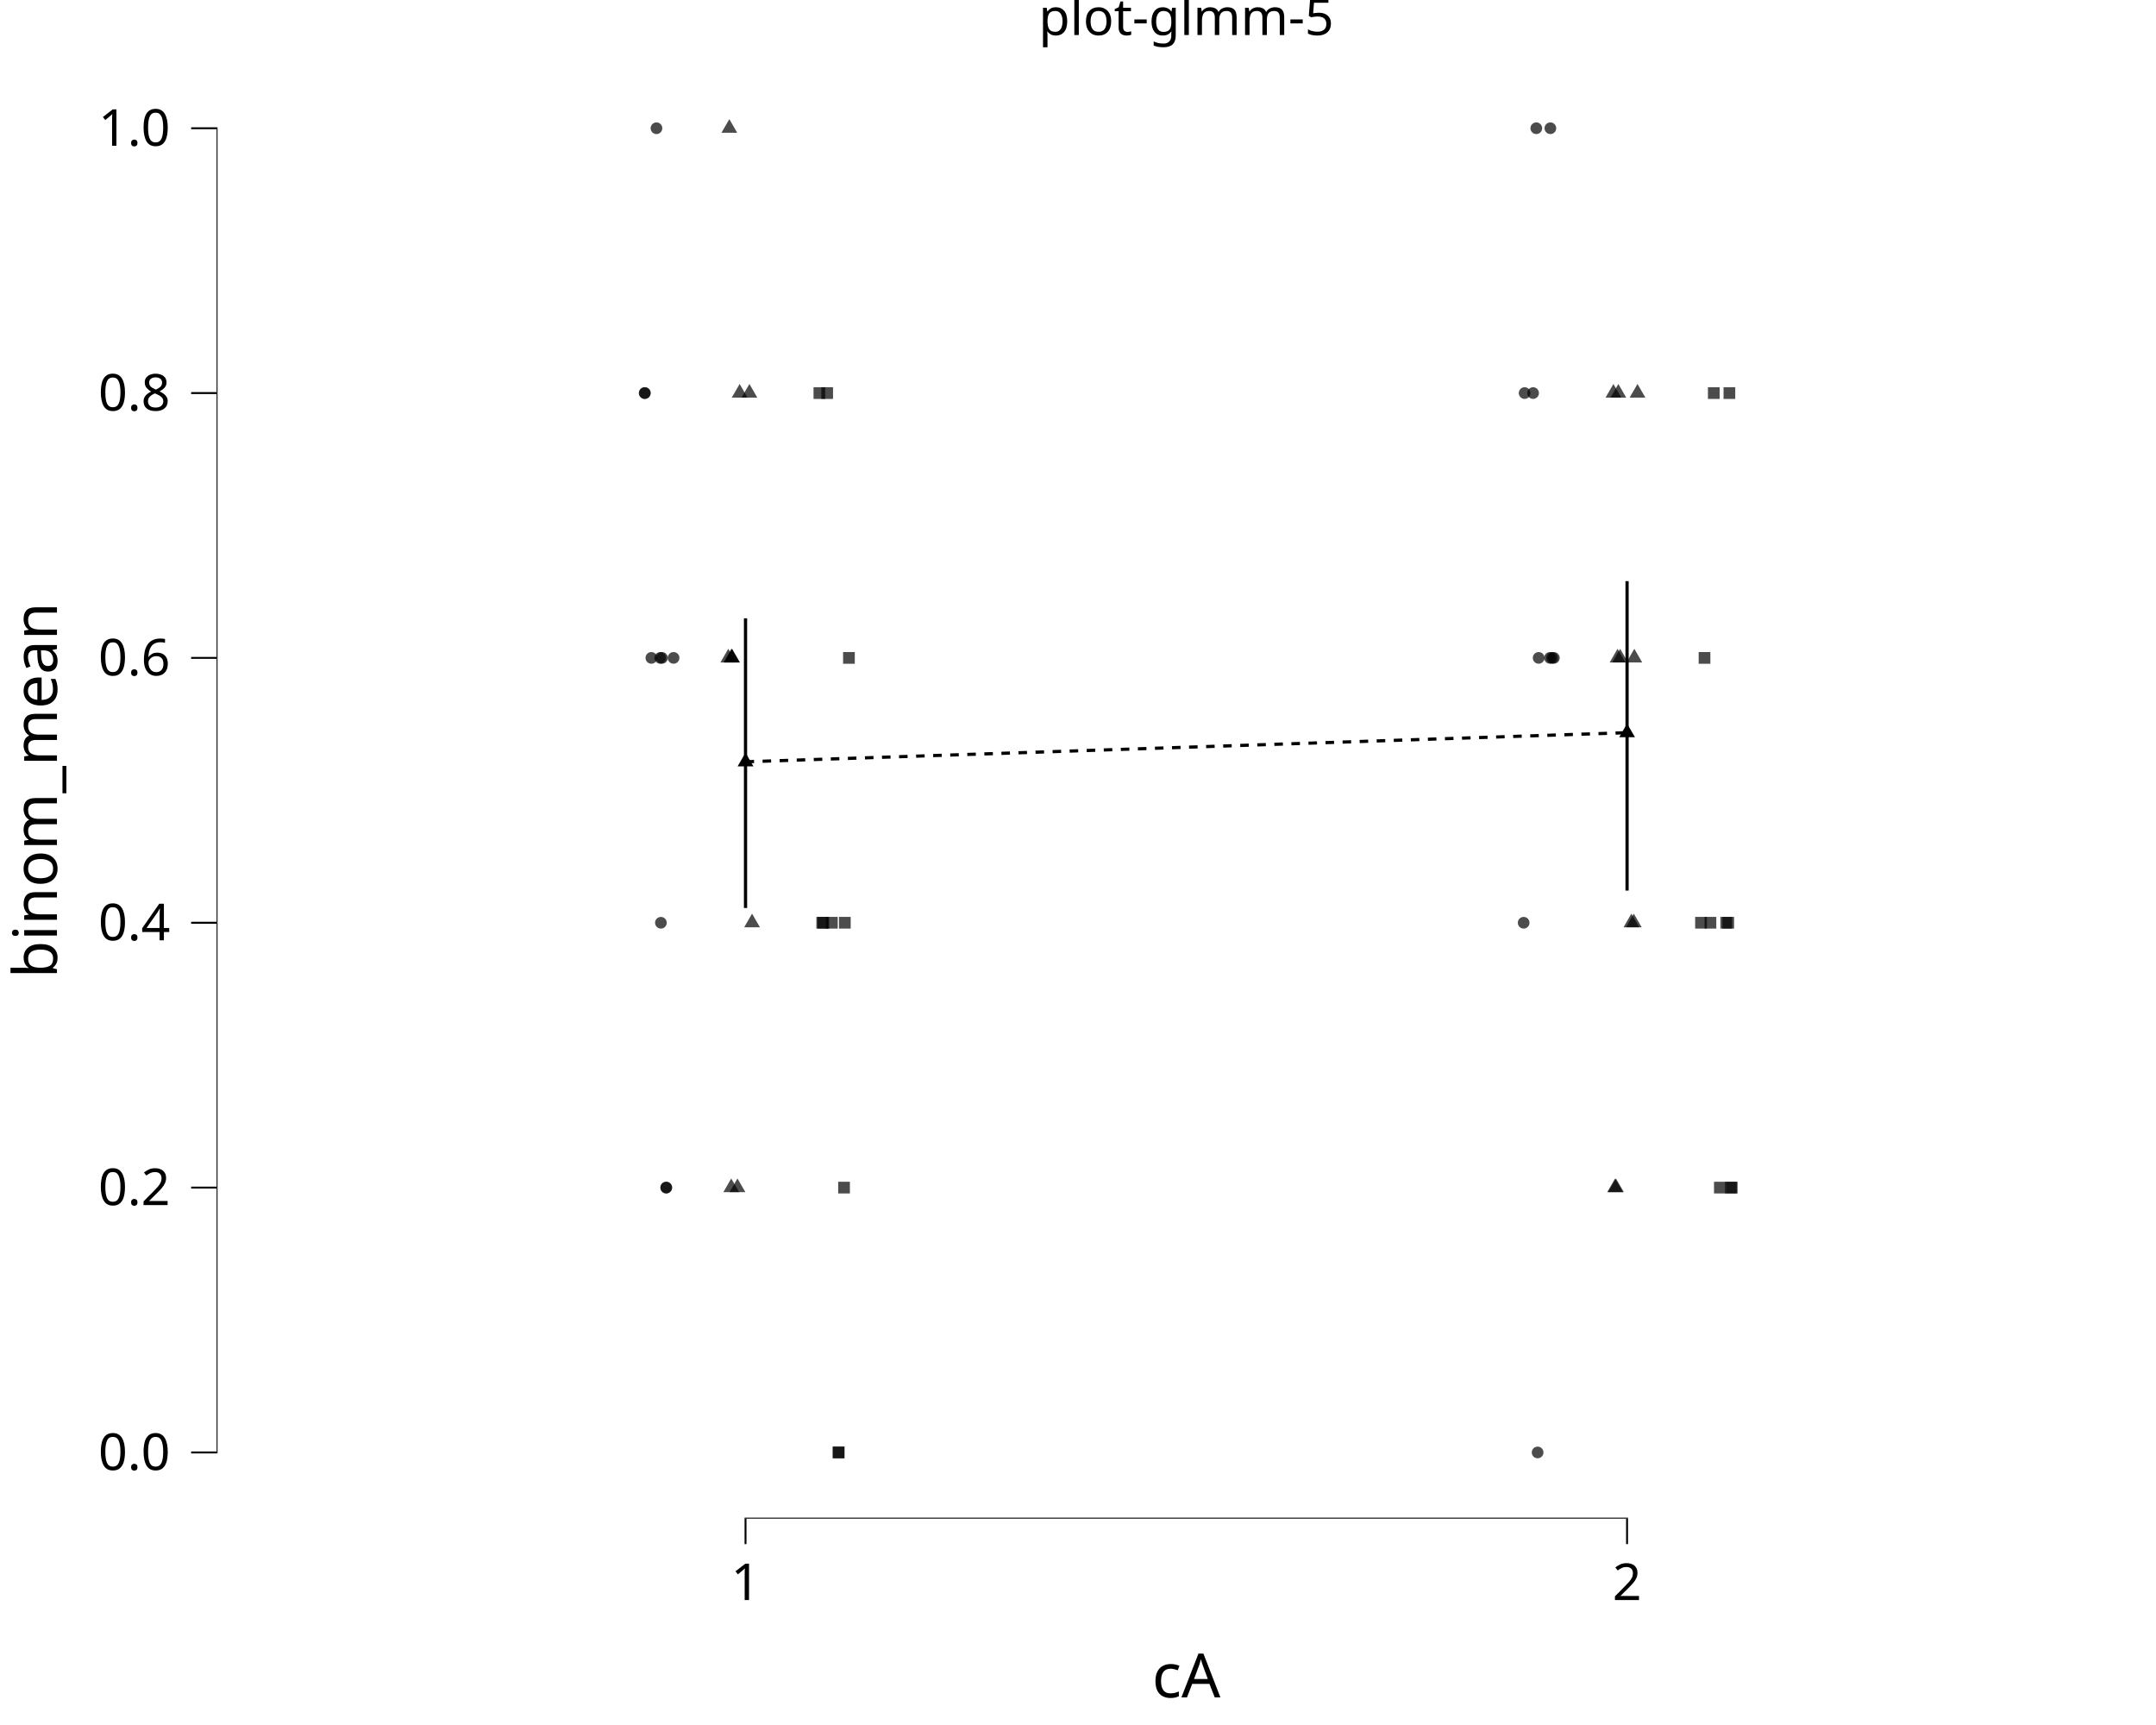
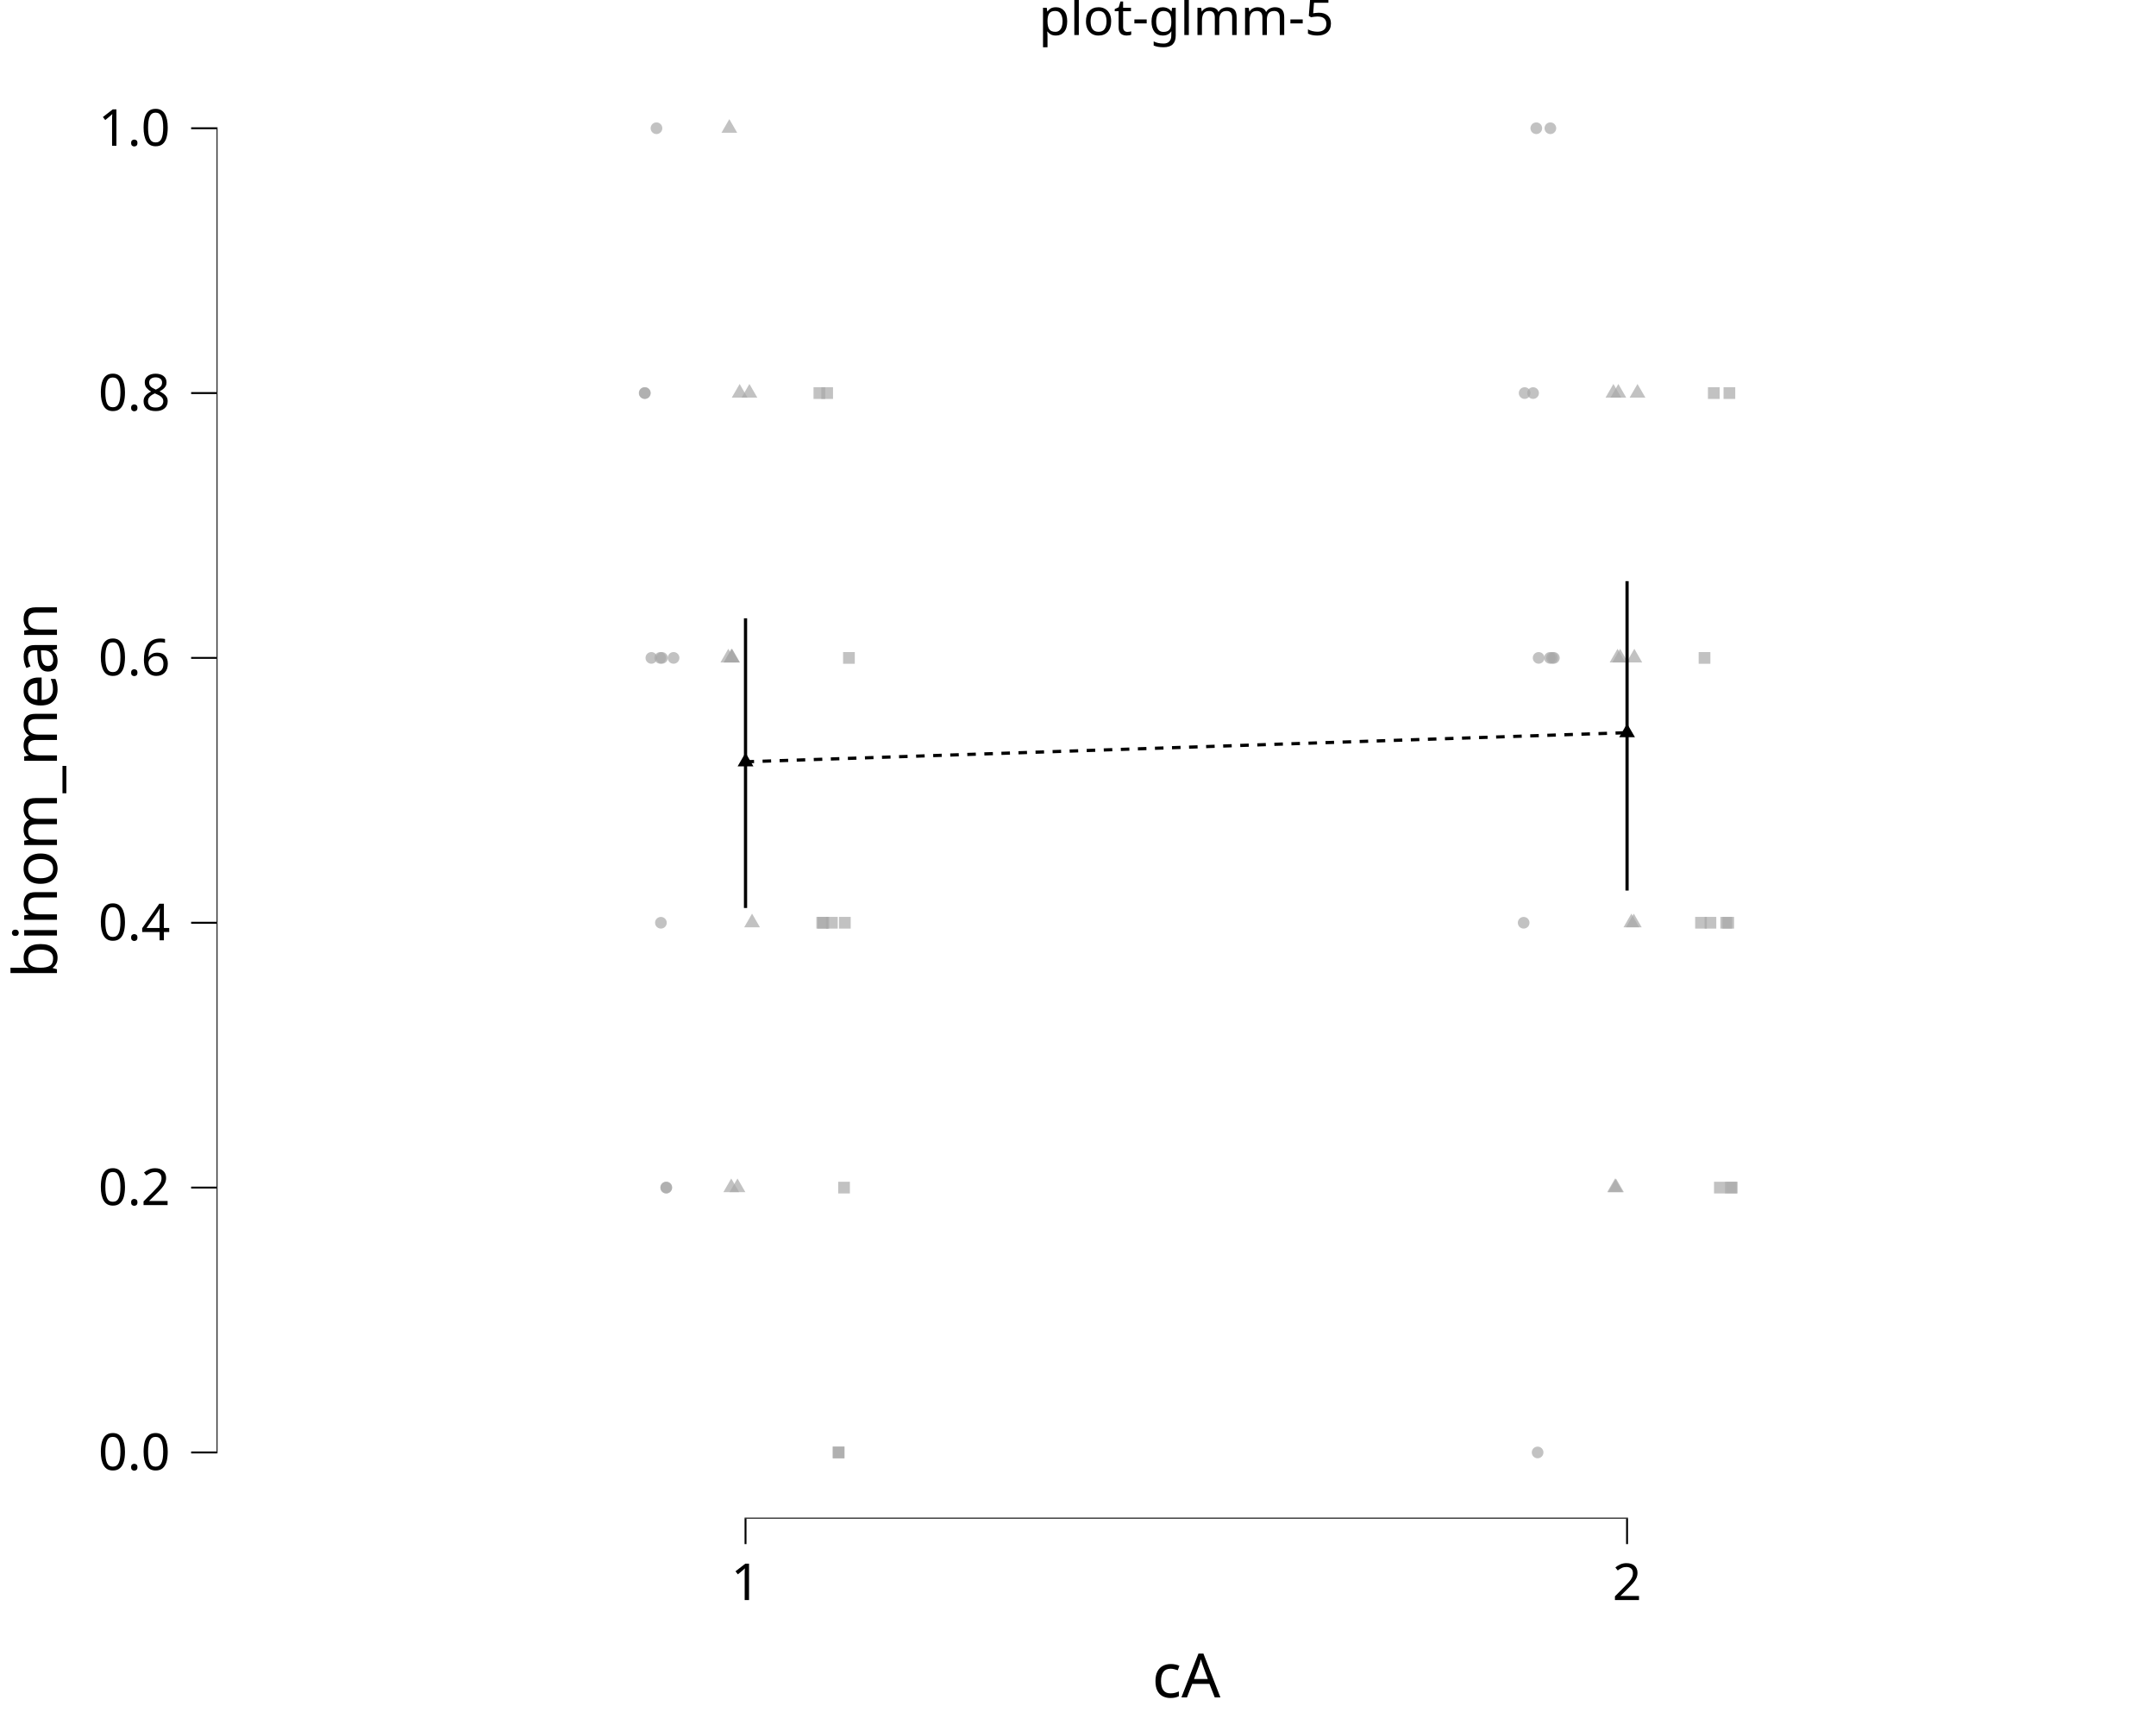
<svg xmlns="http://www.w3.org/2000/svg" class="svglite" data-engine-version="2.0" width="720.00pt" height="576.00pt" viewBox="0 0 720.00 576.00">
  <defs>
    <style type="text/css">
    .svglite line, .svglite polyline, .svglite polygon, .svglite path, .svglite rect, .svglite circle {
      fill: none;
      stroke: #000000;
      stroke-linecap: round;
      stroke-linejoin: round;
      stroke-miterlimit: 10.00;
    }
  </style>
  </defs>
  <rect width="100%" height="100%" style="stroke: none; fill: #FFFFFF;" />
  <defs>
    <clipPath id="cpMC4wMHw3MjAuMDB8MC4wMHw1NzYuMDA=">
      <rect x="0.00" y="0.00" width="720.00" height="576.00" />
    </clipPath>
  </defs>
  <g clip-path="url(#cpMC4wMHw3MjAuMDB8MC4wMHw1NzYuMDA=)">
    <rect x="0.00" y="0.00" width="720.00" height="576.00" style="stroke-width: 10.67; stroke: none;" />
  </g>
  <defs>
    <clipPath id="cpNzIuMzN8NzIwLjAwfDIwLjcxfDUwNy4wOQ==">
      <rect x="72.33" y="20.71" width="647.67" height="486.39" />
    </clipPath>
  </defs>
  <g clip-path="url(#cpNzIuMzN8NzIwLjAwfDIwLjcxfDUwNy4wOQ==)">
    <rect x="72.33" y="20.71" width="647.67" height="486.39" style="stroke-width: 10.67; stroke: none;" />
-     <circle cx="217.52" cy="219.68" r="1.95" style="stroke-width: 0.71; stroke: none; fill: #000000; fill-opacity: 0.70;" />
-     <circle cx="518.92" cy="219.68" r="1.95" style="stroke-width: 0.71; stroke: none; fill: #000000; fill-opacity: 0.70;" />
-     <polygon points="244.48,216.64 247.11,221.20 241.84,221.20 " style="stroke-width: 0.71; stroke: none; fill: #000000; fill-opacity: 0.70;" />
-     <polygon points="539.36,393.51 541.99,398.07 536.72,398.07 " style="stroke-width: 0.71; stroke: none; fill: #000000; fill-opacity: 0.70;" />
-     <polygon points="278.11,486.94 282.02,486.94 282.02,483.03 278.11,483.03 " style="stroke-width: 0.71; stroke: none; fill: #000000; fill-opacity: 0.70;" />
-     <polygon points="575.19,310.07 579.10,310.07 579.10,306.16 575.19,306.16 " style="stroke-width: 0.71; stroke: none; fill: #000000; fill-opacity: 0.70;" />
-     <circle cx="219.23" cy="42.82" r="1.95" style="stroke-width: 0.71; stroke: none; fill: #000000; fill-opacity: 0.70;" />
-     <circle cx="517.60" cy="219.68" r="1.95" style="stroke-width: 0.71; stroke: none; fill: #000000; fill-opacity: 0.70;" />
-     <polygon points="244.40,216.64 247.04,221.20 241.77,221.20 " style="stroke-width: 0.71; stroke: none; fill: #000000; fill-opacity: 0.70;" />
-     <polygon points="538.80,128.21 541.44,132.77 536.17,132.77 " style="stroke-width: 0.71; stroke: none; fill: #000000; fill-opacity: 0.70;" />
-     <polygon points="272.63,310.07 276.54,310.07 276.54,306.16 272.63,306.16 " style="stroke-width: 0.71; stroke: none; fill: #000000; fill-opacity: 0.70;" />
-     <polygon points="574.53,310.07 578.44,310.07 578.44,306.16 574.53,306.16 " style="stroke-width: 0.71; stroke: none; fill: #000000; fill-opacity: 0.70;" />
-     <circle cx="224.94" cy="219.68" r="1.95" style="stroke-width: 0.71; stroke: none; fill: #000000; fill-opacity: 0.70;" />
-     <circle cx="513.49" cy="484.99" r="1.95" style="stroke-width: 0.71; stroke: none; fill: #000000; fill-opacity: 0.70;" />
-     <polygon points="246.28,393.51 248.92,398.07 243.65,398.07 " style="stroke-width: 0.71; stroke: none; fill: #000000; fill-opacity: 0.70;" />
-     <polygon points="539.65,393.51 542.29,398.07 537.02,398.07 " style="stroke-width: 0.71; stroke: none; fill: #000000; fill-opacity: 0.70;" />
-     <polygon points="280.18,310.07 284.09,310.07 284.09,306.16 280.18,306.16 " style="stroke-width: 0.71; stroke: none; fill: #000000; fill-opacity: 0.70;" />
-     <polygon points="569.25,310.07 573.16,310.07 573.16,306.16 569.25,306.16 " style="stroke-width: 0.71; stroke: none; fill: #000000; fill-opacity: 0.70;" />
-     <circle cx="215.37" cy="131.25" r="1.95" style="stroke-width: 0.71; stroke: none; fill: #000000; fill-opacity: 0.70;" />
-     <circle cx="518.32" cy="219.68" r="1.95" style="stroke-width: 0.71; stroke: none; fill: #000000; fill-opacity: 0.70;" />
-     <polygon points="247.01,128.21 249.64,132.77 244.37,132.77 " style="stroke-width: 0.71; stroke: none; fill: #000000; fill-opacity: 0.70;" />
-     <polygon points="540.18,216.64 542.82,221.20 537.55,221.20 " style="stroke-width: 0.71; stroke: none; fill: #000000; fill-opacity: 0.70;" />
-     <polygon points="278.09,486.94 282.00,486.94 282.00,483.03 278.09,483.03 " style="stroke-width: 0.71; stroke: none; fill: #000000; fill-opacity: 0.70;" />
-     <polygon points="566.10,310.07 570.01,310.07 570.01,306.16 566.10,306.16 " style="stroke-width: 0.71; stroke: none; fill: #000000; fill-opacity: 0.70;" />
-     <circle cx="215.28" cy="131.25" r="1.95" style="stroke-width: 0.71; stroke: none; fill: #000000; fill-opacity: 0.70;" />
-     <circle cx="509.15" cy="131.25" r="1.95" style="stroke-width: 0.71; stroke: none; fill: #000000; fill-opacity: 0.70;" />
-     <polygon points="243.22,216.64 245.85,221.20 240.59,221.20 " style="stroke-width: 0.71; stroke: none; fill: #000000; fill-opacity: 0.70;" />
-     <polygon points="545.61,305.08 548.25,309.64 542.98,309.64 " style="stroke-width: 0.71; stroke: none; fill: #000000; fill-opacity: 0.70;" />
-     <polygon points="271.68,133.21 275.59,133.21 275.59,129.30 271.68,129.30 " style="stroke-width: 0.71; stroke: none; fill: #000000; fill-opacity: 0.70;" />
-     <polygon points="570.37,133.21 574.28,133.21 574.28,129.30 570.37,129.30 " style="stroke-width: 0.71; stroke: none; fill: #000000; fill-opacity: 0.70;" />
-     <circle cx="221.08" cy="219.68" r="1.95" style="stroke-width: 0.71; stroke: none; fill: #000000; fill-opacity: 0.70;" />
-     <circle cx="517.75" cy="42.82" r="1.95" style="stroke-width: 0.71; stroke: none; fill: #000000; fill-opacity: 0.70;" />
-     <polygon points="243.56,39.78 246.19,44.34 240.93,44.34 " style="stroke-width: 0.71; stroke: none; fill: #000000; fill-opacity: 0.70;" />
-     <polygon points="540.45,128.21 543.08,132.77 537.82,132.77 " style="stroke-width: 0.71; stroke: none; fill: #000000; fill-opacity: 0.70;" />
-     <polygon points="274.28,133.21 278.19,133.21 278.19,129.30 274.28,129.30 " style="stroke-width: 0.71; stroke: none; fill: #000000; fill-opacity: 0.70;" />
-     <polygon points="576.36,398.51 580.27,398.51 580.27,394.60 576.36,394.60 " style="stroke-width: 0.71; stroke: none; fill: #000000; fill-opacity: 0.70;" />
-     <circle cx="222.47" cy="396.55" r="1.95" style="stroke-width: 0.71; stroke: none; fill: #000000; fill-opacity: 0.70;" />
-     <circle cx="513.05" cy="42.82" r="1.95" style="stroke-width: 0.71; stroke: none; fill: #000000; fill-opacity: 0.70;" />
-     <polygon points="250.27,128.21 252.90,132.77 247.63,132.77 " style="stroke-width: 0.71; stroke: none; fill: #000000; fill-opacity: 0.70;" />
-     <polygon points="545.79,216.64 548.42,221.20 543.16,221.20 " style="stroke-width: 0.71; stroke: none; fill: #000000; fill-opacity: 0.70;" />
-     <polygon points="275.85,310.07 279.76,310.07 279.76,306.16 275.85,306.16 " style="stroke-width: 0.71; stroke: none; fill: #000000; fill-opacity: 0.70;" />
-     <polygon points="575.58,133.21 579.49,133.21 579.49,129.30 575.58,129.30 " style="stroke-width: 0.71; stroke: none; fill: #000000; fill-opacity: 0.70;" />
-     <circle cx="222.52" cy="396.55" r="1.95" style="stroke-width: 0.71; stroke: none; fill: #000000; fill-opacity: 0.70;" />
-     <circle cx="508.83" cy="308.12" r="1.95" style="stroke-width: 0.71; stroke: none; fill: #000000; fill-opacity: 0.70;" />
-     <polygon points="244.20,393.51 246.84,398.07 241.57,398.07 " style="stroke-width: 0.71; stroke: none; fill: #000000; fill-opacity: 0.70;" />
-     <polygon points="541.05,216.64 543.68,221.20 538.42,221.20 " style="stroke-width: 0.71; stroke: none; fill: #000000; fill-opacity: 0.70;" />
-     <polygon points="272.99,310.07 276.90,310.07 276.90,306.16 272.99,306.16 " style="stroke-width: 0.71; stroke: none; fill: #000000; fill-opacity: 0.70;" />
-     <polygon points="576.08,398.51 579.99,398.51 579.99,394.60 576.08,394.60 " style="stroke-width: 0.71; stroke: none; fill: #000000; fill-opacity: 0.70;" />
-     <circle cx="220.71" cy="308.12" r="1.95" style="stroke-width: 0.71; stroke: none; fill: #000000; fill-opacity: 0.70;" />
-     <circle cx="511.98" cy="131.25" r="1.95" style="stroke-width: 0.71; stroke: none; fill: #000000; fill-opacity: 0.70;" />
-     <polygon points="251.15,305.08 253.79,309.64 248.52,309.64 " style="stroke-width: 0.71; stroke: none; fill: #000000; fill-opacity: 0.70;" />
-     <polygon points="546.85,128.21 549.48,132.77 544.21,132.77 " style="stroke-width: 0.71; stroke: none; fill: #000000; fill-opacity: 0.70;" />
-     <polygon points="279.91,398.51 283.82,398.51 283.82,394.60 279.91,394.60 " style="stroke-width: 0.71; stroke: none; fill: #000000; fill-opacity: 0.70;" />
-     <polygon points="567.27,221.64 571.18,221.64 571.18,217.73 567.27,217.73 " style="stroke-width: 0.71; stroke: none; fill: #000000; fill-opacity: 0.70;" />
-     <circle cx="220.49" cy="219.68" r="1.95" style="stroke-width: 0.71; stroke: none; fill: #000000; fill-opacity: 0.70;" />
-     <circle cx="513.83" cy="219.68" r="1.95" style="stroke-width: 0.71; stroke: none; fill: #000000; fill-opacity: 0.70;" />
-     <polygon points="244.25,216.64 246.89,221.20 241.62,221.20 " style="stroke-width: 0.71; stroke: none; fill: #000000; fill-opacity: 0.70;" />
-     <polygon points="544.80,305.08 547.43,309.64 542.17,309.64 " style="stroke-width: 0.71; stroke: none; fill: #000000; fill-opacity: 0.70;" />
-     <polygon points="281.55,221.64 285.46,221.64 285.46,217.73 281.55,217.73 " style="stroke-width: 0.71; stroke: none; fill: #000000; fill-opacity: 0.70;" />
-     <polygon points="572.40,398.51 576.31,398.51 576.31,394.60 572.40,394.60 " style="stroke-width: 0.71; stroke: none; fill: #000000; fill-opacity: 0.70;" />
+     <circle cx="217.52" cy="219.68" r="1.95" style="stroke-width: 0.71; stroke: none; fill: #A9A9A9; fill-opacity: 0.70;" />
+     <circle cx="518.92" cy="219.68" r="1.95" style="stroke-width: 0.71; stroke: none; fill: #A9A9A9; fill-opacity: 0.70;" />
+     <polygon points="244.48,216.64 247.11,221.20 241.84,221.20 " style="stroke-width: 0.71; stroke: none; fill: #A9A9A9; fill-opacity: 0.70;" />
+     <polygon points="539.36,393.51 541.99,398.07 536.72,398.07 " style="stroke-width: 0.71; stroke: none; fill: #A9A9A9; fill-opacity: 0.70;" />
+     <polygon points="278.11,486.94 282.02,486.94 282.02,483.03 278.11,483.03 " style="stroke-width: 0.71; stroke: none; fill: #A9A9A9; fill-opacity: 0.70;" />
+     <polygon points="575.19,310.07 579.10,310.07 579.10,306.16 575.19,306.16 " style="stroke-width: 0.71; stroke: none; fill: #A9A9A9; fill-opacity: 0.70;" />
+     <circle cx="219.23" cy="42.82" r="1.95" style="stroke-width: 0.71; stroke: none; fill: #A9A9A9; fill-opacity: 0.70;" />
+     <circle cx="517.60" cy="219.68" r="1.95" style="stroke-width: 0.71; stroke: none; fill: #A9A9A9; fill-opacity: 0.70;" />
+     <polygon points="244.40,216.64 247.04,221.20 241.77,221.20 " style="stroke-width: 0.71; stroke: none; fill: #A9A9A9; fill-opacity: 0.70;" />
+     <polygon points="538.80,128.21 541.44,132.77 536.17,132.77 " style="stroke-width: 0.71; stroke: none; fill: #A9A9A9; fill-opacity: 0.70;" />
+     <polygon points="272.63,310.07 276.54,310.07 276.54,306.16 272.63,306.16 " style="stroke-width: 0.71; stroke: none; fill: #A9A9A9; fill-opacity: 0.70;" />
+     <polygon points="574.53,310.07 578.44,310.07 578.44,306.16 574.53,306.16 " style="stroke-width: 0.71; stroke: none; fill: #A9A9A9; fill-opacity: 0.70;" />
+     <circle cx="224.94" cy="219.68" r="1.95" style="stroke-width: 0.71; stroke: none; fill: #A9A9A9; fill-opacity: 0.70;" />
+     <circle cx="513.49" cy="484.99" r="1.95" style="stroke-width: 0.71; stroke: none; fill: #A9A9A9; fill-opacity: 0.70;" />
+     <polygon points="246.28,393.51 248.92,398.07 243.65,398.07 " style="stroke-width: 0.71; stroke: none; fill: #A9A9A9; fill-opacity: 0.70;" />
+     <polygon points="539.65,393.51 542.29,398.07 537.02,398.07 " style="stroke-width: 0.71; stroke: none; fill: #A9A9A9; fill-opacity: 0.70;" />
+     <polygon points="280.18,310.07 284.09,310.07 284.09,306.16 280.18,306.16 " style="stroke-width: 0.71; stroke: none; fill: #A9A9A9; fill-opacity: 0.70;" />
+     <polygon points="569.25,310.07 573.16,310.07 573.16,306.16 569.25,306.16 " style="stroke-width: 0.71; stroke: none; fill: #A9A9A9; fill-opacity: 0.70;" />
+     <circle cx="215.37" cy="131.25" r="1.95" style="stroke-width: 0.71; stroke: none; fill: #A9A9A9; fill-opacity: 0.70;" />
+     <circle cx="518.32" cy="219.68" r="1.95" style="stroke-width: 0.71; stroke: none; fill: #A9A9A9; fill-opacity: 0.70;" />
+     <polygon points="247.01,128.21 249.64,132.77 244.37,132.77 " style="stroke-width: 0.71; stroke: none; fill: #A9A9A9; fill-opacity: 0.70;" />
+     <polygon points="540.18,216.64 542.82,221.20 537.55,221.20 " style="stroke-width: 0.71; stroke: none; fill: #A9A9A9; fill-opacity: 0.70;" />
+     <polygon points="278.09,486.94 282.00,486.94 282.00,483.03 278.09,483.03 " style="stroke-width: 0.71; stroke: none; fill: #A9A9A9; fill-opacity: 0.70;" />
+     <polygon points="566.10,310.07 570.01,310.07 570.01,306.16 566.10,306.16 " style="stroke-width: 0.71; stroke: none; fill: #A9A9A9; fill-opacity: 0.70;" />
+     <circle cx="215.28" cy="131.25" r="1.95" style="stroke-width: 0.71; stroke: none; fill: #A9A9A9; fill-opacity: 0.70;" />
+     <circle cx="509.15" cy="131.25" r="1.95" style="stroke-width: 0.71; stroke: none; fill: #A9A9A9; fill-opacity: 0.70;" />
+     <polygon points="243.22,216.64 245.85,221.20 240.59,221.20 " style="stroke-width: 0.71; stroke: none; fill: #A9A9A9; fill-opacity: 0.70;" />
+     <polygon points="545.61,305.08 548.25,309.64 542.98,309.64 " style="stroke-width: 0.71; stroke: none; fill: #A9A9A9; fill-opacity: 0.70;" />
+     <polygon points="271.68,133.21 275.59,133.21 275.59,129.30 271.68,129.30 " style="stroke-width: 0.71; stroke: none; fill: #A9A9A9; fill-opacity: 0.70;" />
+     <polygon points="570.37,133.21 574.28,133.21 574.28,129.30 570.37,129.30 " style="stroke-width: 0.71; stroke: none; fill: #A9A9A9; fill-opacity: 0.70;" />
+     <circle cx="221.08" cy="219.68" r="1.95" style="stroke-width: 0.71; stroke: none; fill: #A9A9A9; fill-opacity: 0.70;" />
+     <circle cx="517.75" cy="42.82" r="1.95" style="stroke-width: 0.71; stroke: none; fill: #A9A9A9; fill-opacity: 0.70;" />
+     <polygon points="243.56,39.78 246.19,44.34 240.93,44.34 " style="stroke-width: 0.71; stroke: none; fill: #A9A9A9; fill-opacity: 0.70;" />
+     <polygon points="540.45,128.21 543.08,132.77 537.82,132.77 " style="stroke-width: 0.71; stroke: none; fill: #A9A9A9; fill-opacity: 0.70;" />
+     <polygon points="274.28,133.21 278.19,133.21 278.19,129.30 274.28,129.30 " style="stroke-width: 0.71; stroke: none; fill: #A9A9A9; fill-opacity: 0.70;" />
+     <polygon points="576.36,398.51 580.27,398.51 580.27,394.60 576.36,394.60 " style="stroke-width: 0.71; stroke: none; fill: #A9A9A9; fill-opacity: 0.70;" />
+     <circle cx="222.47" cy="396.55" r="1.95" style="stroke-width: 0.71; stroke: none; fill: #A9A9A9; fill-opacity: 0.70;" />
+     <circle cx="513.05" cy="42.82" r="1.95" style="stroke-width: 0.71; stroke: none; fill: #A9A9A9; fill-opacity: 0.70;" />
+     <polygon points="250.27,128.21 252.90,132.77 247.63,132.77 " style="stroke-width: 0.71; stroke: none; fill: #A9A9A9; fill-opacity: 0.70;" />
+     <polygon points="545.79,216.64 548.42,221.20 543.16,221.20 " style="stroke-width: 0.71; stroke: none; fill: #A9A9A9; fill-opacity: 0.70;" />
+     <polygon points="275.85,310.07 279.76,310.07 279.76,306.16 275.85,306.16 " style="stroke-width: 0.71; stroke: none; fill: #A9A9A9; fill-opacity: 0.70;" />
+     <polygon points="575.58,133.21 579.49,133.21 579.49,129.30 575.58,129.30 " style="stroke-width: 0.71; stroke: none; fill: #A9A9A9; fill-opacity: 0.70;" />
+     <circle cx="222.52" cy="396.55" r="1.95" style="stroke-width: 0.71; stroke: none; fill: #A9A9A9; fill-opacity: 0.70;" />
+     <circle cx="508.83" cy="308.12" r="1.95" style="stroke-width: 0.71; stroke: none; fill: #A9A9A9; fill-opacity: 0.70;" />
+     <polygon points="244.20,393.51 246.84,398.07 241.57,398.07 " style="stroke-width: 0.71; stroke: none; fill: #A9A9A9; fill-opacity: 0.70;" />
+     <polygon points="541.05,216.64 543.68,221.20 538.42,221.20 " style="stroke-width: 0.71; stroke: none; fill: #A9A9A9; fill-opacity: 0.70;" />
+     <polygon points="272.99,310.07 276.90,310.07 276.90,306.16 272.99,306.16 " style="stroke-width: 0.71; stroke: none; fill: #A9A9A9; fill-opacity: 0.70;" />
+     <polygon points="576.08,398.51 579.99,398.51 579.99,394.60 576.08,394.60 " style="stroke-width: 0.71; stroke: none; fill: #A9A9A9; fill-opacity: 0.70;" />
+     <circle cx="220.71" cy="308.12" r="1.95" style="stroke-width: 0.71; stroke: none; fill: #A9A9A9; fill-opacity: 0.70;" />
+     <circle cx="511.98" cy="131.25" r="1.95" style="stroke-width: 0.71; stroke: none; fill: #A9A9A9; fill-opacity: 0.70;" />
+     <polygon points="251.15,305.08 253.79,309.64 248.52,309.64 " style="stroke-width: 0.71; stroke: none; fill: #A9A9A9; fill-opacity: 0.70;" />
+     <polygon points="546.85,128.21 549.48,132.77 544.21,132.77 " style="stroke-width: 0.71; stroke: none; fill: #A9A9A9; fill-opacity: 0.70;" />
+     <polygon points="279.91,398.51 283.82,398.51 283.82,394.60 279.91,394.60 " style="stroke-width: 0.71; stroke: none; fill: #A9A9A9; fill-opacity: 0.70;" />
+     <polygon points="567.27,221.64 571.18,221.64 571.18,217.73 567.27,217.73 " style="stroke-width: 0.71; stroke: none; fill: #A9A9A9; fill-opacity: 0.70;" />
+     <circle cx="220.49" cy="219.68" r="1.95" style="stroke-width: 0.71; stroke: none; fill: #A9A9A9; fill-opacity: 0.70;" />
+     <circle cx="513.83" cy="219.68" r="1.95" style="stroke-width: 0.71; stroke: none; fill: #A9A9A9; fill-opacity: 0.70;" />
+     <polygon points="244.25,216.64 246.89,221.20 241.62,221.20 " style="stroke-width: 0.71; stroke: none; fill: #A9A9A9; fill-opacity: 0.70;" />
+     <polygon points="544.80,305.08 547.43,309.64 542.17,309.64 " style="stroke-width: 0.71; stroke: none; fill: #A9A9A9; fill-opacity: 0.70;" />
+     <polygon points="281.55,221.64 285.46,221.64 285.46,217.73 281.55,217.73 " style="stroke-width: 0.71; stroke: none; fill: #A9A9A9; fill-opacity: 0.70;" />
+     <polygon points="572.40,398.51 576.31,398.51 576.31,394.60 572.40,394.60 " style="stroke-width: 0.71; stroke: none; fill: #A9A9A9; fill-opacity: 0.70;" />
    <polygon points="248.97,251.33 251.60,255.89 246.33,255.89 " style="stroke-width: 0.71; stroke: none; fill: #000000;" />
    <polygon points="543.36,241.61 546.00,246.17 540.73,246.17 " style="stroke-width: 0.71; stroke: none; fill: #000000;" />
    <polyline points="248.97,254.37 543.36,244.65 " style="stroke-width: 1.07; stroke-dasharray: 2.85,2.85; stroke-linecap: butt;" />
    <polyline points="248.97,206.46 248.97,206.46 " style="stroke-width: 1.07; stroke-linecap: butt;" />
    <polyline points="248.97,206.46 248.97,303.19 " style="stroke-width: 1.07; stroke-linecap: butt;" />
    <polyline points="248.97,303.19 248.97,303.19 " style="stroke-width: 1.07; stroke-linecap: butt;" />
    <polyline points="543.36,194.05 543.36,194.05 " style="stroke-width: 1.07; stroke-linecap: butt;" />
    <polyline points="543.36,194.05 543.36,297.37 " style="stroke-width: 1.07; stroke-linecap: butt;" />
    <polyline points="543.36,297.37 543.36,297.37 " style="stroke-width: 1.07; stroke-linecap: butt;" />
    <line x1="248.65" y1="507.09" x2="543.68" y2="507.09" style="stroke-width: 0.64; stroke-linecap: butt;" />
    <line x1="72.33" y1="485.30" x2="72.33" y2="42.50" style="stroke-width: 0.64; stroke-linecap: butt;" />
    <rect x="72.33" y="20.71" width="647.67" height="486.39" style="stroke-width: 0.00; stroke: none;" />
  </g>
  <g clip-path="url(#cpMC4wMHw3MjAuMDB8MC4wMHw1NzYuMDA=)">
    <polyline points="72.33,507.09 72.33,20.71 " style="stroke-width: 0.00; stroke: none; stroke-linecap: butt;" />
    <text x="56.85" y="490.84" text-anchor="end" style="font-size: 17.00px; font-family: sans;" textLength="23.63px" lengthAdjust="spacingAndGlyphs">0.0</text>
    <text x="56.85" y="402.40" text-anchor="end" style="font-size: 17.00px; font-family: sans;" textLength="23.63px" lengthAdjust="spacingAndGlyphs">0.2</text>
    <text x="56.85" y="313.97" text-anchor="end" style="font-size: 17.00px; font-family: sans;" textLength="23.63px" lengthAdjust="spacingAndGlyphs">0.4</text>
    <text x="56.85" y="225.53" text-anchor="end" style="font-size: 17.00px; font-family: sans;" textLength="23.63px" lengthAdjust="spacingAndGlyphs">0.6</text>
    <text x="56.85" y="137.10" text-anchor="end" style="font-size: 17.00px; font-family: sans;" textLength="23.63px" lengthAdjust="spacingAndGlyphs">0.8</text>
    <text x="56.85" y="48.67" text-anchor="end" style="font-size: 17.00px; font-family: sans;" textLength="23.63px" lengthAdjust="spacingAndGlyphs">1.0</text>
    <polyline points="63.83,484.99 72.33,484.99 " style="stroke-width: 0.64; stroke-linecap: butt;" />
    <polyline points="63.83,396.55 72.33,396.55 " style="stroke-width: 0.64; stroke-linecap: butt;" />
    <polyline points="63.83,308.12 72.33,308.12 " style="stroke-width: 0.64; stroke-linecap: butt;" />
    <polyline points="63.83,219.68 72.33,219.68 " style="stroke-width: 0.64; stroke-linecap: butt;" />
    <polyline points="63.83,131.25 72.33,131.25 " style="stroke-width: 0.64; stroke-linecap: butt;" />
    <polyline points="63.83,42.82 72.33,42.82 " style="stroke-width: 0.64; stroke-linecap: butt;" />
    <polyline points="72.33,507.09 720.00,507.09 " style="stroke-width: 0.00; stroke: none; stroke-linecap: butt;" />
    <polyline points="248.97,515.60 248.97,507.09 " style="stroke-width: 0.64; stroke-linecap: butt;" />
    <polyline points="543.36,515.60 543.36,507.09 " style="stroke-width: 0.64; stroke-linecap: butt;" />
    <text x="248.97" y="534.27" text-anchor="middle" style="font-size: 17.00px; font-family: sans;" textLength="9.46px" lengthAdjust="spacingAndGlyphs">1</text>
    <text x="543.36" y="534.27" text-anchor="middle" style="font-size: 17.00px; font-family: sans;" textLength="9.46px" lengthAdjust="spacingAndGlyphs">2</text>
    <text x="396.16" y="566.78" text-anchor="middle" style="font-size: 20.40px; font-family: sans;" textLength="23.82px" lengthAdjust="spacingAndGlyphs">cA</text>
    <text transform="translate(19.02,263.90) rotate(-90)" text-anchor="middle" style="font-size: 20.40px; font-family: sans;" textLength="117.96px" lengthAdjust="spacingAndGlyphs">binom_mean</text>
    <text x="396.16" y="11.70" text-anchor="middle" style="font-size: 17.00px; font-family: sans;" textLength="89.75px" lengthAdjust="spacingAndGlyphs">plot-glmm-5</text>
  </g>
</svg>
